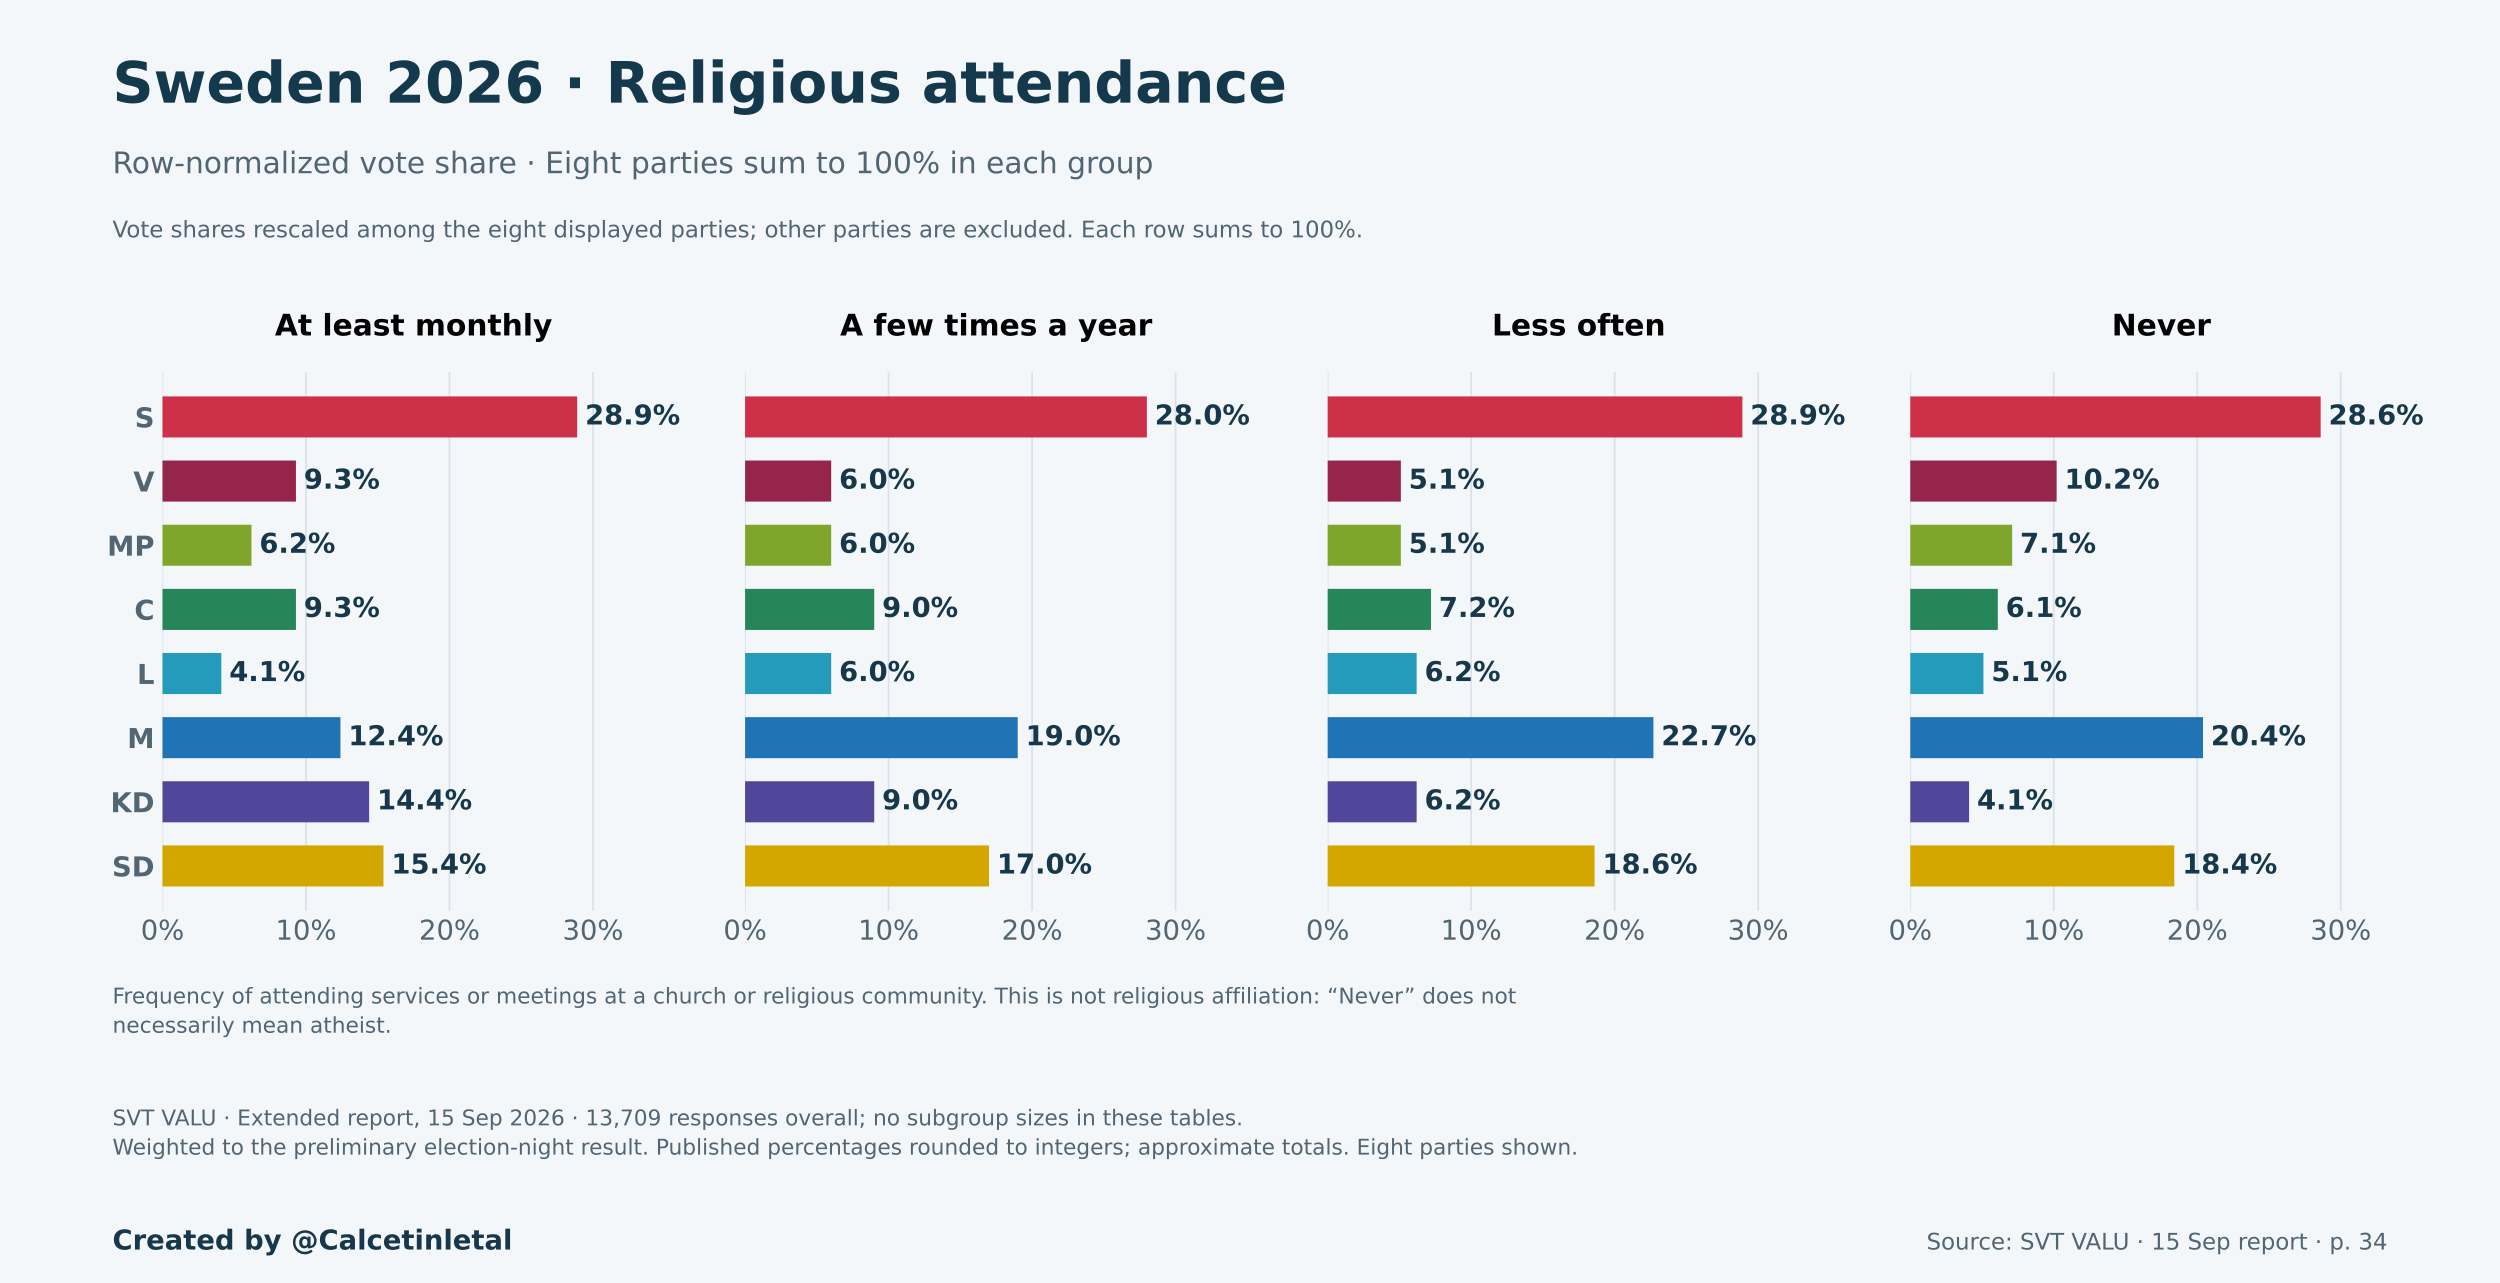
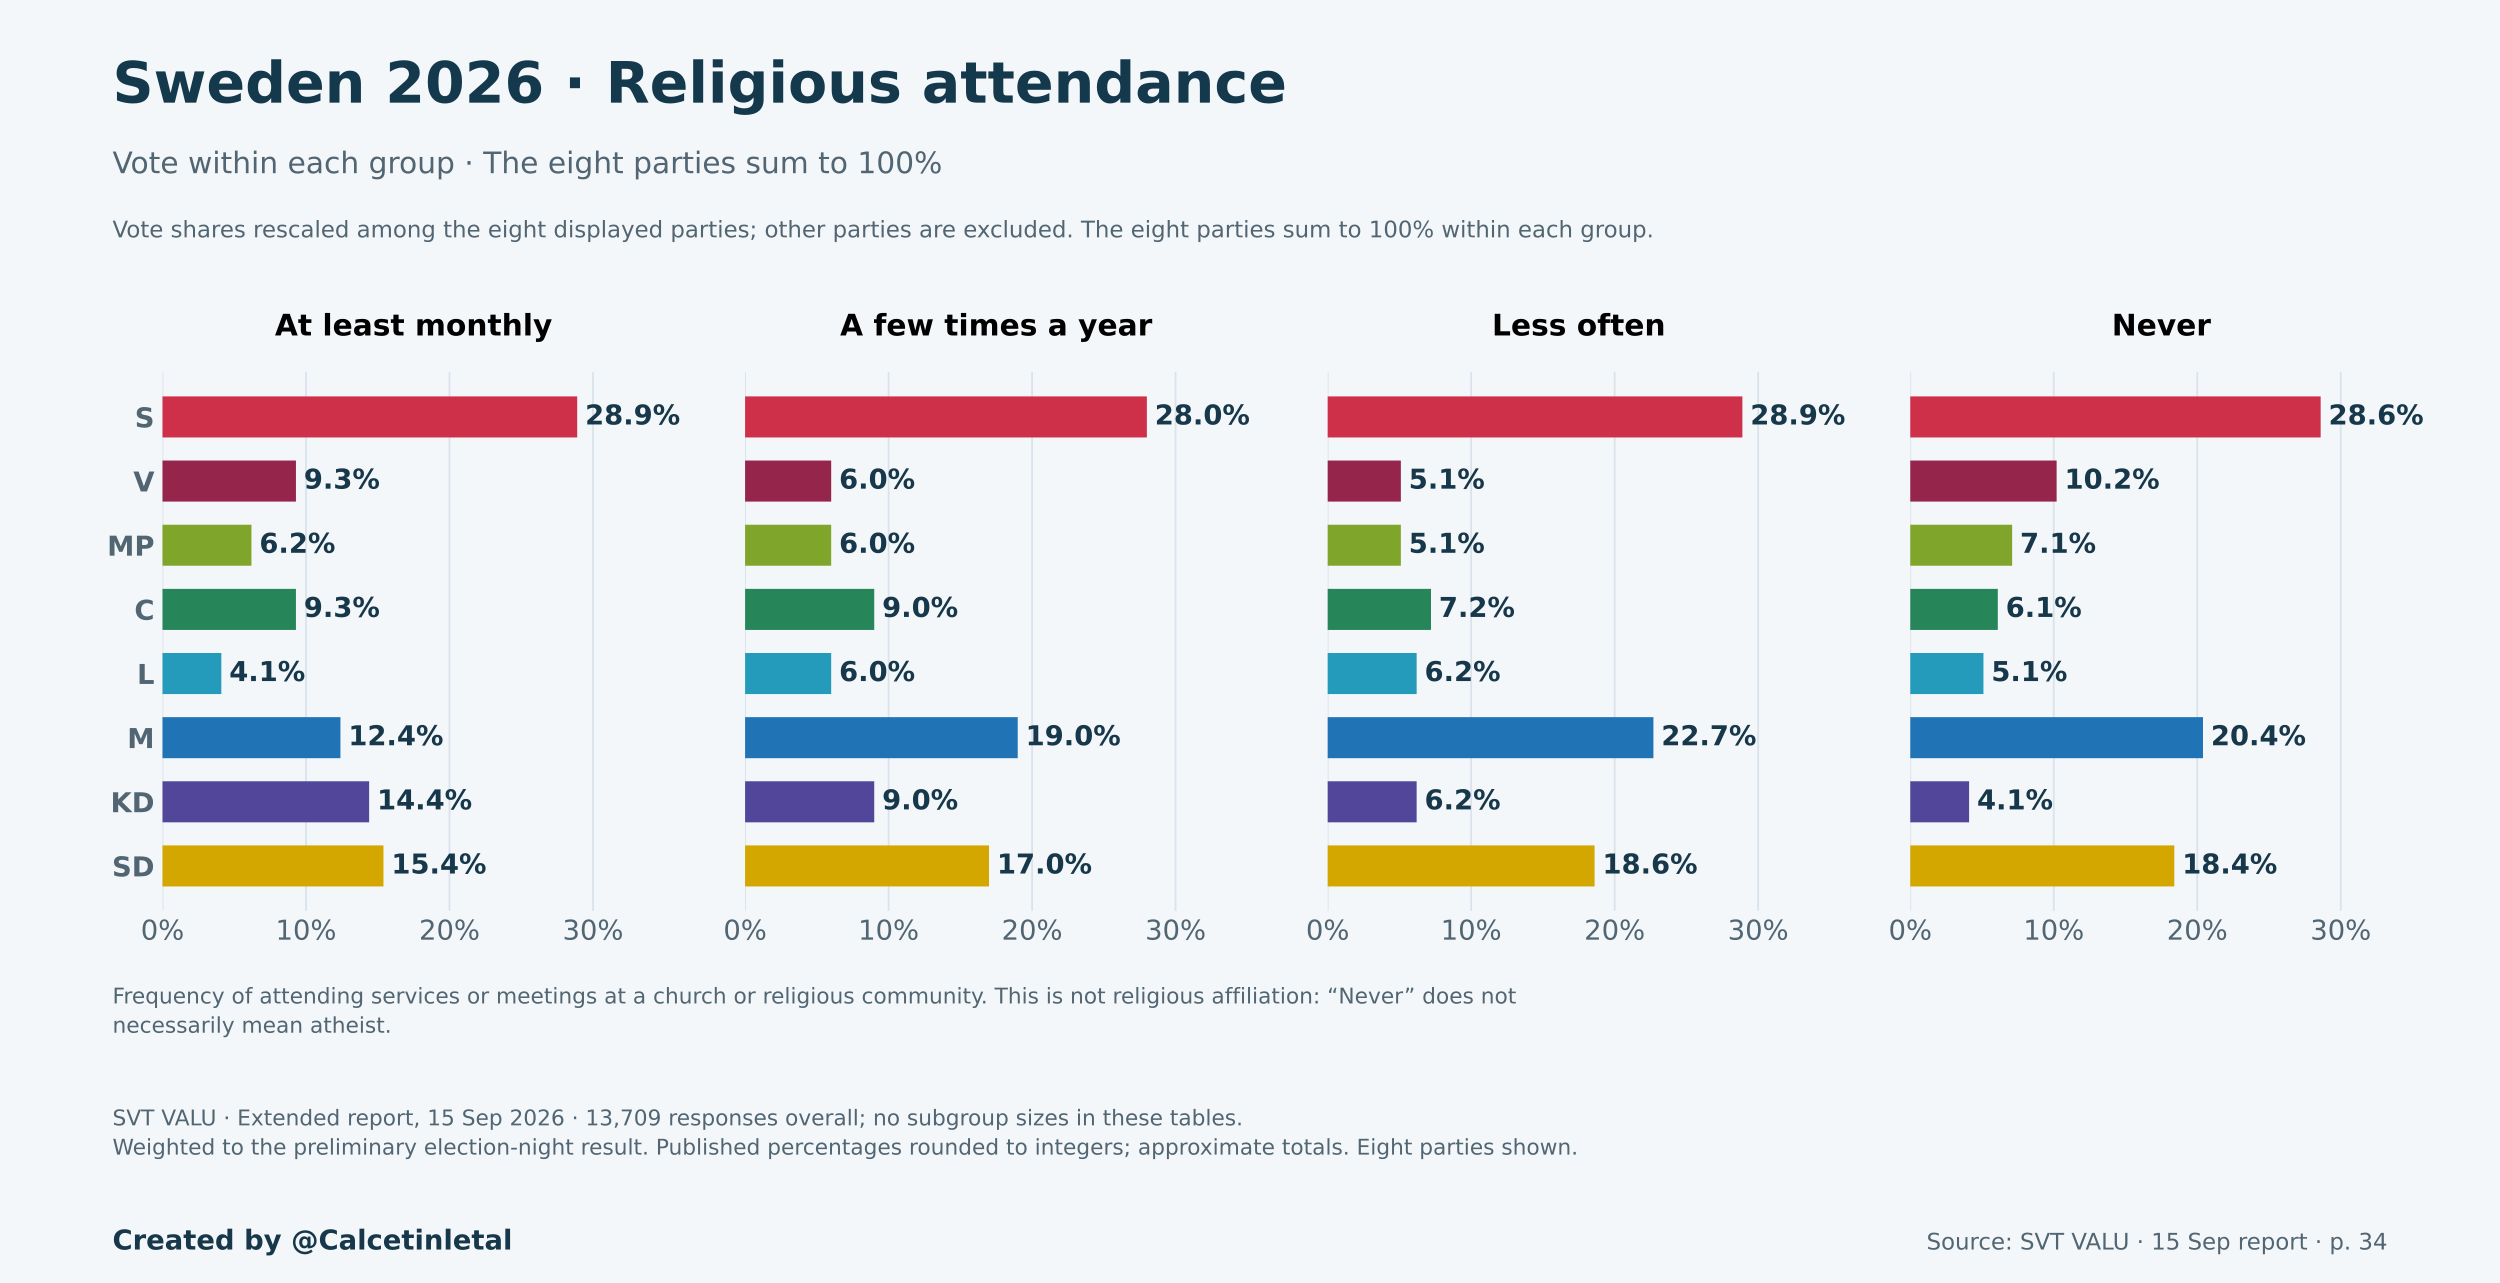
<svg xmlns="http://www.w3.org/2000/svg" xmlns:xlink="http://www.w3.org/1999/xlink" width="1094.4pt" height="561.6pt" viewBox="0 0 1094.4 561.6" version="1.1">
  <defs>
    <style type="text/css">*{stroke-linejoin: round; stroke-linecap: butt}</style>
  </defs>
  <g id="figure_1">
    <g id="patch_1">
      <path d="M 0 561.6 L 1094.4 561.6 L 1094.4 0 L 0 0 z " style="fill: #f4f7fa" />
    </g>
    <g id="axes_1">
      <g id="patch_2">
        <path d="M 71.136 398.736 L 290.993 398.736 L 290.993 162.864 L 71.136 162.864 z " style="fill: #f4f7fa" />
      </g>
      <g id="matplotlib.axis_1">
        <g id="xtick_1">
          <g id="line2d_1">
-             <path d="M 71.136 398.736 L 71.136 162.864 " clip-path="url(#p30f54f03a2)" style="fill: none; stroke: #dae3eb; stroke-width: 0.8; stroke-linecap: square" />
+             <path d="M 71.136 398.736 L 71.136 162.864 " clip-path="url(#p573b349547)" style="fill: none; stroke: #dae3eb; stroke-width: 0.8; stroke-linecap: square" />
          </g>
          <g id="line2d_2" />
          <g id="text_1">
            <text style="font-size: 12px; font-family: 'DejaVu Sans'; text-anchor: middle; fill: #516572" x="71.136" y="411.354" transform="rotate(-0 71.136 411.3541)">0%</text>
          </g>
        </g>
        <g id="xtick_2">
          <g id="line2d_3">
-             <path d="M 133.952 398.736 L 133.952 162.864 " clip-path="url(#p30f54f03a2)" style="fill: none; stroke: #dae3eb; stroke-width: 0.8; stroke-linecap: square" />
+             <path d="M 133.952 398.736 L 133.952 162.864 " clip-path="url(#p573b349547)" style="fill: none; stroke: #dae3eb; stroke-width: 0.8; stroke-linecap: square" />
          </g>
          <g id="line2d_4" />
          <g id="text_2">
            <text style="font-size: 12px; font-family: 'DejaVu Sans'; text-anchor: middle; fill: #516572" x="133.952" y="411.354" transform="rotate(-0 133.9523 411.3541)">10%</text>
          </g>
        </g>
        <g id="xtick_3">
          <g id="line2d_5">
-             <path d="M 196.769 398.736 L 196.769 162.864 " clip-path="url(#p30f54f03a2)" style="fill: none; stroke: #dae3eb; stroke-width: 0.8; stroke-linecap: square" />
+             <path d="M 196.769 398.736 L 196.769 162.864 " clip-path="url(#p573b349547)" style="fill: none; stroke: #dae3eb; stroke-width: 0.8; stroke-linecap: square" />
          </g>
          <g id="line2d_6" />
          <g id="text_3">
            <text style="font-size: 12px; font-family: 'DejaVu Sans'; text-anchor: middle; fill: #516572" x="196.769" y="411.354" transform="rotate(-0 196.7687 411.3541)">20%</text>
          </g>
        </g>
        <g id="xtick_4">
          <g id="line2d_7">
-             <path d="M 259.585 398.736 L 259.585 162.864 " clip-path="url(#p30f54f03a2)" style="fill: none; stroke: #dae3eb; stroke-width: 0.8; stroke-linecap: square" />
+             <path d="M 259.585 398.736 L 259.585 162.864 " clip-path="url(#p573b349547)" style="fill: none; stroke: #dae3eb; stroke-width: 0.8; stroke-linecap: square" />
          </g>
          <g id="line2d_8" />
          <g id="text_4">
            <text style="font-size: 12px; font-family: 'DejaVu Sans'; text-anchor: middle; fill: #516572" x="259.585" y="411.354" transform="rotate(-0 259.585 411.3541)">30%</text>
          </g>
        </g>
      </g>
      <g id="matplotlib.axis_2">
        <g id="ytick_1">
          <g id="line2d_9" />
          <g id="text_5">
            <text style="font-weight: 700; font-size: 12px; font-family: 'DejaVu Sans'; text-anchor: end; fill: #516572" x="67.636" y="187.079" transform="rotate(-0 67.636 187.0791)">S</text>
          </g>
        </g>
        <g id="ytick_2">
          <g id="line2d_10" />
          <g id="text_6">
            <text style="font-weight: 700; font-size: 12px; font-family: 'DejaVu Sans'; text-anchor: end; fill: #516572" x="67.636" y="215.159" transform="rotate(-0 67.636 215.1591)">V</text>
          </g>
        </g>
        <g id="ytick_3">
          <g id="line2d_11" />
          <g id="text_7">
            <text style="font-weight: 700; font-size: 12px; font-family: 'DejaVu Sans'; text-anchor: end; fill: #516572" x="67.636" y="243.239" transform="rotate(-0 67.636 243.2391)">MP</text>
          </g>
        </g>
        <g id="ytick_4">
          <g id="line2d_12" />
          <g id="text_8">
            <text style="font-weight: 700; font-size: 12px; font-family: 'DejaVu Sans'; text-anchor: end; fill: #516572" x="67.636" y="271.319" transform="rotate(-0 67.636 271.3191)">C</text>
          </g>
        </g>
        <g id="ytick_5">
          <g id="line2d_13" />
          <g id="text_9">
            <text style="font-weight: 700; font-size: 12px; font-family: 'DejaVu Sans'; text-anchor: end; fill: #516572" x="67.636" y="299.399" transform="rotate(-0 67.636 299.3991)">L</text>
          </g>
        </g>
        <g id="ytick_6">
          <g id="line2d_14" />
          <g id="text_10">
            <text style="font-weight: 700; font-size: 12px; font-family: 'DejaVu Sans'; text-anchor: end; fill: #516572" x="67.636" y="327.479" transform="rotate(-0 67.636 327.4791)">M</text>
          </g>
        </g>
        <g id="ytick_7">
          <g id="line2d_15" />
          <g id="text_11">
            <text style="font-weight: 700; font-size: 12px; font-family: 'DejaVu Sans'; text-anchor: end; fill: #516572" x="67.636" y="355.559" transform="rotate(-0 67.636 355.5591)">KD</text>
          </g>
        </g>
        <g id="ytick_8">
          <g id="line2d_16" />
          <g id="text_12">
            <text style="font-weight: 700; font-size: 12px; font-family: 'DejaVu Sans'; text-anchor: end; fill: #516572" x="67.636" y="383.639" transform="rotate(-0 67.636 383.6391)">SD</text>
          </g>
        </g>
      </g>
      <g id="patch_3">
-         <path d="M 71.136 173.534 L 252.675 173.534 L 252.675 191.506 L 71.136 191.506 z " clip-path="url(#p30f54f03a2)" style="fill: #cf3049" />
+         <path d="M 71.136 173.534 L 252.675 173.534 L 252.675 191.506 L 71.136 191.506 z " clip-path="url(#p573b349547)" style="fill: #cf3049" />
      </g>
      <g id="patch_4">
-         <path d="M 71.136 201.614 L 129.555 201.614 L 129.555 219.586 L 71.136 219.586 z " clip-path="url(#p30f54f03a2)" style="fill: #96254b" />
+         <path d="M 71.136 201.614 L 129.555 201.614 L 129.555 219.586 L 71.136 219.586 z " clip-path="url(#p573b349547)" style="fill: #96254b" />
      </g>
      <g id="patch_5">
-         <path d="M 71.136 229.694 L 110.082 229.694 L 110.082 247.666 L 71.136 247.666 z " clip-path="url(#p30f54f03a2)" style="fill: #80a52b" />
+         <path d="M 71.136 229.694 L 110.082 229.694 L 110.082 247.666 L 71.136 247.666 z " clip-path="url(#p573b349547)" style="fill: #80a52b" />
      </g>
      <g id="patch_6">
-         <path d="M 71.136 257.774 L 129.555 257.774 L 129.555 275.746 L 71.136 275.746 z " clip-path="url(#p30f54f03a2)" style="fill: #268659" />
+         <path d="M 71.136 257.774 L 129.555 257.774 L 129.555 275.746 L 71.136 275.746 z " clip-path="url(#p573b349547)" style="fill: #268659" />
      </g>
      <g id="patch_7">
-         <path d="M 71.136 285.854 L 96.891 285.854 L 96.891 303.826 L 71.136 303.826 z " clip-path="url(#p30f54f03a2)" style="fill: #259bbb" />
+         <path d="M 71.136 285.854 L 96.891 285.854 L 96.891 303.826 L 71.136 303.826 z " clip-path="url(#p573b349547)" style="fill: #259bbb" />
      </g>
      <g id="patch_8">
-         <path d="M 71.136 313.934 L 149.028 313.934 L 149.028 331.906 L 71.136 331.906 z " clip-path="url(#p30f54f03a2)" style="fill: #2074b6" />
+         <path d="M 71.136 313.934 L 149.028 313.934 L 149.028 331.906 L 71.136 331.906 z " clip-path="url(#p573b349547)" style="fill: #2074b6" />
      </g>
      <g id="patch_9">
-         <path d="M 71.136 342.014 L 161.592 342.014 L 161.592 359.986 L 71.136 359.986 z " clip-path="url(#p30f54f03a2)" style="fill: #51469a" />
+         <path d="M 71.136 342.014 L 161.592 342.014 L 161.592 359.986 L 71.136 359.986 z " clip-path="url(#p573b349547)" style="fill: #51469a" />
      </g>
      <g id="patch_10">
-         <path d="M 71.136 370.094 L 167.873 370.094 L 167.873 388.066 L 71.136 388.066 z " clip-path="url(#p30f54f03a2)" style="fill: #d3a700" />
+         <path d="M 71.136 370.094 L 167.873 370.094 L 167.873 388.066 L 71.136 388.066 z " clip-path="url(#p573b349547)" style="fill: #d3a700" />
      </g>
      <g id="text_13">
        <text style="font-weight: 700; font-size: 12px; font-family: 'DejaVu Sans'; text-anchor: start; fill: #17384a" x="256.13" y="185.831" transform="rotate(-0 256.1301 185.8313)">28.9%</text>
      </g>
      <g id="text_14">
        <text style="font-weight: 700; font-size: 12px; font-family: 'DejaVu Sans'; text-anchor: start; fill: #17384a" x="133.01" y="213.911" transform="rotate(-0 133.0101 213.9112)">9.3%</text>
      </g>
      <g id="text_15">
        <text style="font-weight: 700; font-size: 12px; font-family: 'DejaVu Sans'; text-anchor: start; fill: #17384a" x="113.537" y="241.991" transform="rotate(-0 113.537 241.9913)">6.2%</text>
      </g>
      <g id="text_16">
        <text style="font-weight: 700; font-size: 12px; font-family: 'DejaVu Sans'; text-anchor: start; fill: #17384a" x="133.01" y="270.071" transform="rotate(-0 133.0101 270.0713)">9.3%</text>
      </g>
      <g id="text_17">
        <text style="font-weight: 700; font-size: 12px; font-family: 'DejaVu Sans'; text-anchor: start; fill: #17384a" x="100.346" y="298.151" transform="rotate(-0 100.3456 298.1513)">4.1%</text>
      </g>
      <g id="text_18">
        <text style="font-weight: 700; font-size: 12px; font-family: 'DejaVu Sans'; text-anchor: start; fill: #17384a" x="152.483" y="326.231" transform="rotate(-0 152.4831 326.2312)">12.4%</text>
      </g>
      <g id="text_19">
        <text style="font-weight: 700; font-size: 12px; font-family: 'DejaVu Sans'; text-anchor: start; fill: #17384a" x="165.046" y="354.311" transform="rotate(-0 165.0464 354.3112)">14.4%</text>
      </g>
      <g id="text_20">
        <text style="font-weight: 700; font-size: 12px; font-family: 'DejaVu Sans'; text-anchor: start; fill: #17384a" x="171.328" y="382.391" transform="rotate(-0 171.328 382.3913)">15.4%</text>
      </g>
      <g id="text_21">
        <text style="font-weight: 700; font-size: 13px; font-family: 'DejaVu Sans'; text-anchor: middle" x="181.065" y="146.864" transform="rotate(-0 181.0646 146.864)">At least monthly</text>
      </g>
    </g>
    <g id="axes_2">
      <g id="patch_11">
        <path d="M 326.17 398.736 L 546.027 398.736 L 546.027 162.864 L 326.17 162.864 z " style="fill: #f4f7fa" />
      </g>
      <g id="matplotlib.axis_3">
        <g id="xtick_5">
          <g id="line2d_17">
-             <path d="M 326.17 398.736 L 326.17 162.864 " clip-path="url(#p0a8c7c5f40)" style="fill: none; stroke: #dae3eb; stroke-width: 0.8; stroke-linecap: square" />
+             <path d="M 326.17 398.736 L 326.17 162.864 " clip-path="url(#pc23da61358)" style="fill: none; stroke: #dae3eb; stroke-width: 0.8; stroke-linecap: square" />
          </g>
          <g id="line2d_18" />
          <g id="text_22">
            <text style="font-size: 12px; font-family: 'DejaVu Sans'; text-anchor: middle; fill: #516572" x="326.17" y="411.354" transform="rotate(-0 326.1703 411.3541)">0%</text>
          </g>
        </g>
        <g id="xtick_6">
          <g id="line2d_19">
-             <path d="M 388.987 398.736 L 388.987 162.864 " clip-path="url(#p0a8c7c5f40)" style="fill: none; stroke: #dae3eb; stroke-width: 0.8; stroke-linecap: square" />
+             <path d="M 388.987 398.736 L 388.987 162.864 " clip-path="url(#pc23da61358)" style="fill: none; stroke: #dae3eb; stroke-width: 0.8; stroke-linecap: square" />
          </g>
          <g id="line2d_20" />
          <g id="text_23">
            <text style="font-size: 12px; font-family: 'DejaVu Sans'; text-anchor: middle; fill: #516572" x="388.987" y="411.354" transform="rotate(-0 388.9866 411.3541)">10%</text>
          </g>
        </g>
        <g id="xtick_7">
          <g id="line2d_21">
-             <path d="M 451.803 398.736 L 451.803 162.864 " clip-path="url(#p0a8c7c5f40)" style="fill: none; stroke: #dae3eb; stroke-width: 0.8; stroke-linecap: square" />
+             <path d="M 451.803 398.736 L 451.803 162.864 " clip-path="url(#pc23da61358)" style="fill: none; stroke: #dae3eb; stroke-width: 0.8; stroke-linecap: square" />
          </g>
          <g id="line2d_22" />
          <g id="text_24">
            <text style="font-size: 12px; font-family: 'DejaVu Sans'; text-anchor: middle; fill: #516572" x="451.803" y="411.354" transform="rotate(-0 451.8029 411.3541)">20%</text>
          </g>
        </g>
        <g id="xtick_8">
          <g id="line2d_23">
-             <path d="M 514.619 398.736 L 514.619 162.864 " clip-path="url(#p0a8c7c5f40)" style="fill: none; stroke: #dae3eb; stroke-width: 0.8; stroke-linecap: square" />
+             <path d="M 514.619 398.736 L 514.619 162.864 " clip-path="url(#pc23da61358)" style="fill: none; stroke: #dae3eb; stroke-width: 0.8; stroke-linecap: square" />
          </g>
          <g id="line2d_24" />
          <g id="text_25">
            <text style="font-size: 12px; font-family: 'DejaVu Sans'; text-anchor: middle; fill: #516572" x="514.619" y="411.354" transform="rotate(-0 514.6193 411.3541)">30%</text>
          </g>
        </g>
      </g>
      <g id="matplotlib.axis_4">
        <g id="ytick_9">
          <g id="line2d_25" />
        </g>
        <g id="ytick_10">
          <g id="line2d_26" />
        </g>
        <g id="ytick_11">
          <g id="line2d_27" />
        </g>
        <g id="ytick_12">
          <g id="line2d_28" />
        </g>
        <g id="ytick_13">
          <g id="line2d_29" />
        </g>
        <g id="ytick_14">
          <g id="line2d_30" />
        </g>
        <g id="ytick_15">
          <g id="line2d_31" />
        </g>
        <g id="ytick_16">
          <g id="line2d_32" />
        </g>
      </g>
      <g id="patch_12">
-         <path d="M 326.17 173.534 L 502.056 173.534 L 502.056 191.506 L 326.17 191.506 z " clip-path="url(#p0a8c7c5f40)" style="fill: #cf3049" />
+         <path d="M 326.17 173.534 L 502.056 173.534 L 502.056 191.506 L 326.17 191.506 z " clip-path="url(#pc23da61358)" style="fill: #cf3049" />
      </g>
      <g id="patch_13">
-         <path d="M 326.17 201.614 L 363.86 201.614 L 363.86 219.586 L 326.17 219.586 z " clip-path="url(#p0a8c7c5f40)" style="fill: #96254b" />
+         <path d="M 326.17 201.614 L 363.86 201.614 L 363.86 219.586 L 326.17 219.586 z " clip-path="url(#pc23da61358)" style="fill: #96254b" />
      </g>
      <g id="patch_14">
-         <path d="M 326.17 229.694 L 363.86 229.694 L 363.86 247.666 L 326.17 247.666 z " clip-path="url(#p0a8c7c5f40)" style="fill: #80a52b" />
+         <path d="M 326.17 229.694 L 363.86 229.694 L 363.86 247.666 L 326.17 247.666 z " clip-path="url(#pc23da61358)" style="fill: #80a52b" />
      </g>
      <g id="patch_15">
-         <path d="M 326.17 257.774 L 382.705 257.774 L 382.705 275.746 L 326.17 275.746 z " clip-path="url(#p0a8c7c5f40)" style="fill: #268659" />
+         <path d="M 326.17 257.774 L 382.705 257.774 L 382.705 275.746 L 326.17 275.746 z " clip-path="url(#pc23da61358)" style="fill: #268659" />
      </g>
      <g id="patch_16">
-         <path d="M 326.17 285.854 L 363.86 285.854 L 363.86 303.826 L 326.17 303.826 z " clip-path="url(#p0a8c7c5f40)" style="fill: #259bbb" />
+         <path d="M 326.17 285.854 L 363.86 285.854 L 363.86 303.826 L 326.17 303.826 z " clip-path="url(#pc23da61358)" style="fill: #259bbb" />
      </g>
      <g id="patch_17">
-         <path d="M 326.17 313.934 L 445.521 313.934 L 445.521 331.906 L 326.17 331.906 z " clip-path="url(#p0a8c7c5f40)" style="fill: #2074b6" />
+         <path d="M 326.17 313.934 L 445.521 313.934 L 445.521 331.906 L 326.17 331.906 z " clip-path="url(#pc23da61358)" style="fill: #2074b6" />
      </g>
      <g id="patch_18">
-         <path d="M 326.17 342.014 L 382.705 342.014 L 382.705 359.986 L 326.17 359.986 z " clip-path="url(#p0a8c7c5f40)" style="fill: #51469a" />
+         <path d="M 326.17 342.014 L 382.705 342.014 L 382.705 359.986 L 326.17 359.986 z " clip-path="url(#pc23da61358)" style="fill: #51469a" />
      </g>
      <g id="patch_19">
-         <path d="M 326.17 370.094 L 432.958 370.094 L 432.958 388.066 L 326.17 388.066 z " clip-path="url(#p0a8c7c5f40)" style="fill: #d3a700" />
+         <path d="M 326.17 370.094 L 432.958 370.094 L 432.958 388.066 L 326.17 388.066 z " clip-path="url(#pc23da61358)" style="fill: #d3a700" />
      </g>
      <g id="text_26">
        <text style="font-weight: 700; font-size: 12px; font-family: 'DejaVu Sans'; text-anchor: start; fill: #17384a" x="505.511" y="185.831" transform="rotate(-0 505.5109 185.8313)">28.0%</text>
      </g>
      <g id="text_27">
        <text style="font-weight: 700; font-size: 12px; font-family: 'DejaVu Sans'; text-anchor: start; fill: #17384a" x="367.315" y="213.911" transform="rotate(-0 367.315 213.9112)">6.0%</text>
      </g>
      <g id="text_28">
        <text style="font-weight: 700; font-size: 12px; font-family: 'DejaVu Sans'; text-anchor: start; fill: #17384a" x="367.315" y="241.991" transform="rotate(-0 367.315 241.9913)">6.0%</text>
      </g>
      <g id="text_29">
        <text style="font-weight: 700; font-size: 12px; font-family: 'DejaVu Sans'; text-anchor: start; fill: #17384a" x="386.16" y="270.071" transform="rotate(-0 386.1599 270.0713)">9.0%</text>
      </g>
      <g id="text_30">
        <text style="font-weight: 700; font-size: 12px; font-family: 'DejaVu Sans'; text-anchor: start; fill: #17384a" x="367.315" y="298.151" transform="rotate(-0 367.315 298.1513)">6.0%</text>
      </g>
      <g id="text_31">
        <text style="font-weight: 700; font-size: 12px; font-family: 'DejaVu Sans'; text-anchor: start; fill: #17384a" x="448.976" y="326.231" transform="rotate(-0 448.9762 326.2312)">19.0%</text>
      </g>
      <g id="text_32">
        <text style="font-weight: 700; font-size: 12px; font-family: 'DejaVu Sans'; text-anchor: start; fill: #17384a" x="386.16" y="354.311" transform="rotate(-0 386.1599 354.3112)">9.0%</text>
      </g>
      <g id="text_33">
        <text style="font-weight: 700; font-size: 12px; font-family: 'DejaVu Sans'; text-anchor: start; fill: #17384a" x="436.413" y="382.391" transform="rotate(-0 436.4129 382.3913)">17.0%</text>
      </g>
      <g id="text_34">
        <text style="font-weight: 700; font-size: 13px; font-family: 'DejaVu Sans'; text-anchor: middle" x="436.099" y="146.864" transform="rotate(-0 436.0989 146.864)">A few times a year</text>
      </g>
    </g>
    <g id="axes_3">
      <g id="patch_20">
        <path d="M 581.205 398.736 L 801.062 398.736 L 801.062 162.864 L 581.205 162.864 z " style="fill: #f4f7fa" />
      </g>
      <g id="matplotlib.axis_5">
        <g id="xtick_9">
          <g id="line2d_33">
-             <path d="M 581.205 398.736 L 581.205 162.864 " clip-path="url(#p36aa6999e8)" style="fill: none; stroke: #dae3eb; stroke-width: 0.8; stroke-linecap: square" />
+             <path d="M 581.205 398.736 L 581.205 162.864 " clip-path="url(#p5c5b08e9af)" style="fill: none; stroke: #dae3eb; stroke-width: 0.8; stroke-linecap: square" />
          </g>
          <g id="line2d_34" />
          <g id="text_35">
            <text style="font-size: 12px; font-family: 'DejaVu Sans'; text-anchor: middle; fill: #516572" x="581.205" y="411.354" transform="rotate(-0 581.2046 411.3541)">0%</text>
          </g>
        </g>
        <g id="xtick_10">
          <g id="line2d_35">
-             <path d="M 644.021 398.736 L 644.021 162.864 " clip-path="url(#p36aa6999e8)" style="fill: none; stroke: #dae3eb; stroke-width: 0.8; stroke-linecap: square" />
+             <path d="M 644.021 398.736 L 644.021 162.864 " clip-path="url(#p5c5b08e9af)" style="fill: none; stroke: #dae3eb; stroke-width: 0.8; stroke-linecap: square" />
          </g>
          <g id="line2d_36" />
          <g id="text_36">
            <text style="font-size: 12px; font-family: 'DejaVu Sans'; text-anchor: middle; fill: #516572" x="644.021" y="411.354" transform="rotate(-0 644.0209 411.3541)">10%</text>
          </g>
        </g>
        <g id="xtick_11">
          <g id="line2d_37">
-             <path d="M 706.837 398.736 L 706.837 162.864 " clip-path="url(#p36aa6999e8)" style="fill: none; stroke: #dae3eb; stroke-width: 0.8; stroke-linecap: square" />
+             <path d="M 706.837 398.736 L 706.837 162.864 " clip-path="url(#p5c5b08e9af)" style="fill: none; stroke: #dae3eb; stroke-width: 0.8; stroke-linecap: square" />
          </g>
          <g id="line2d_38" />
          <g id="text_37">
            <text style="font-size: 12px; font-family: 'DejaVu Sans'; text-anchor: middle; fill: #516572" x="706.837" y="411.354" transform="rotate(-0 706.8372 411.3541)">20%</text>
          </g>
        </g>
        <g id="xtick_12">
          <g id="line2d_39">
-             <path d="M 769.654 398.736 L 769.654 162.864 " clip-path="url(#p36aa6999e8)" style="fill: none; stroke: #dae3eb; stroke-width: 0.8; stroke-linecap: square" />
+             <path d="M 769.654 398.736 L 769.654 162.864 " clip-path="url(#p5c5b08e9af)" style="fill: none; stroke: #dae3eb; stroke-width: 0.8; stroke-linecap: square" />
          </g>
          <g id="line2d_40" />
          <g id="text_38">
            <text style="font-size: 12px; font-family: 'DejaVu Sans'; text-anchor: middle; fill: #516572" x="769.654" y="411.354" transform="rotate(-0 769.6536 411.3541)">30%</text>
          </g>
        </g>
      </g>
      <g id="matplotlib.axis_6">
        <g id="ytick_17">
          <g id="line2d_41" />
        </g>
        <g id="ytick_18">
          <g id="line2d_42" />
        </g>
        <g id="ytick_19">
          <g id="line2d_43" />
        </g>
        <g id="ytick_20">
          <g id="line2d_44" />
        </g>
        <g id="ytick_21">
          <g id="line2d_45" />
        </g>
        <g id="ytick_22">
          <g id="line2d_46" />
        </g>
        <g id="ytick_23">
          <g id="line2d_47" />
        </g>
        <g id="ytick_24">
          <g id="line2d_48" />
        </g>
      </g>
      <g id="patch_21">
-         <path d="M 581.205 173.534 L 762.744 173.534 L 762.744 191.506 L 581.205 191.506 z " clip-path="url(#p36aa6999e8)" style="fill: #cf3049" />
+         <path d="M 581.205 173.534 L 762.744 173.534 L 762.744 191.506 L 581.205 191.506 z " clip-path="url(#p5c5b08e9af)" style="fill: #cf3049" />
      </g>
      <g id="patch_22">
-         <path d="M 581.205 201.614 L 613.241 201.614 L 613.241 219.586 L 581.205 219.586 z " clip-path="url(#p36aa6999e8)" style="fill: #96254b" />
+         <path d="M 581.205 201.614 L 613.241 201.614 L 613.241 219.586 L 581.205 219.586 z " clip-path="url(#p5c5b08e9af)" style="fill: #96254b" />
      </g>
      <g id="patch_23">
-         <path d="M 581.205 229.694 L 613.241 229.694 L 613.241 247.666 L 581.205 247.666 z " clip-path="url(#p36aa6999e8)" style="fill: #80a52b" />
+         <path d="M 581.205 229.694 L 613.241 229.694 L 613.241 247.666 L 581.205 247.666 z " clip-path="url(#p5c5b08e9af)" style="fill: #80a52b" />
      </g>
      <g id="patch_24">
-         <path d="M 581.205 257.774 L 626.432 257.774 L 626.432 275.746 L 581.205 275.746 z " clip-path="url(#p36aa6999e8)" style="fill: #268659" />
+         <path d="M 581.205 257.774 L 626.432 257.774 L 626.432 275.746 L 581.205 275.746 z " clip-path="url(#p5c5b08e9af)" style="fill: #268659" />
      </g>
      <g id="patch_25">
-         <path d="M 581.205 285.854 L 620.151 285.854 L 620.151 303.826 L 581.205 303.826 z " clip-path="url(#p36aa6999e8)" style="fill: #259bbb" />
+         <path d="M 581.205 285.854 L 620.151 285.854 L 620.151 303.826 L 581.205 303.826 z " clip-path="url(#p5c5b08e9af)" style="fill: #259bbb" />
      </g>
      <g id="patch_26">
-         <path d="M 581.205 313.934 L 723.798 313.934 L 723.798 331.906 L 581.205 331.906 z " clip-path="url(#p36aa6999e8)" style="fill: #2074b6" />
+         <path d="M 581.205 313.934 L 723.798 313.934 L 723.798 331.906 L 581.205 331.906 z " clip-path="url(#p5c5b08e9af)" style="fill: #2074b6" />
      </g>
      <g id="patch_27">
-         <path d="M 581.205 342.014 L 620.151 342.014 L 620.151 359.986 L 581.205 359.986 z " clip-path="url(#p36aa6999e8)" style="fill: #51469a" />
+         <path d="M 581.205 342.014 L 620.151 342.014 L 620.151 359.986 L 581.205 359.986 z " clip-path="url(#p5c5b08e9af)" style="fill: #51469a" />
      </g>
      <g id="patch_28">
-         <path d="M 581.205 370.094 L 698.043 370.094 L 698.043 388.066 L 581.205 388.066 z " clip-path="url(#p36aa6999e8)" style="fill: #d3a700" />
+         <path d="M 581.205 370.094 L 698.043 370.094 L 698.043 388.066 L 581.205 388.066 z " clip-path="url(#p5c5b08e9af)" style="fill: #d3a700" />
      </g>
      <g id="text_39">
        <text style="font-weight: 700; font-size: 12px; font-family: 'DejaVu Sans'; text-anchor: start; fill: #17384a" x="766.199" y="185.831" transform="rotate(-0 766.1987 185.8313)">28.9%</text>
      </g>
      <g id="text_40">
        <text style="font-weight: 700; font-size: 12px; font-family: 'DejaVu Sans'; text-anchor: start; fill: #17384a" x="616.696" y="213.911" transform="rotate(-0 616.6958 213.9112)">5.1%</text>
      </g>
      <g id="text_41">
        <text style="font-weight: 700; font-size: 12px; font-family: 'DejaVu Sans'; text-anchor: start; fill: #17384a" x="616.696" y="241.991" transform="rotate(-0 616.6958 241.9913)">5.1%</text>
      </g>
      <g id="text_42">
        <text style="font-weight: 700; font-size: 12px; font-family: 'DejaVu Sans'; text-anchor: start; fill: #17384a" x="629.887" y="270.071" transform="rotate(-0 629.8872 270.0713)">7.2%</text>
      </g>
      <g id="text_43">
        <text style="font-weight: 700; font-size: 12px; font-family: 'DejaVu Sans'; text-anchor: start; fill: #17384a" x="623.606" y="298.151" transform="rotate(-0 623.6056 298.1513)">6.2%</text>
      </g>
      <g id="text_44">
        <text style="font-weight: 700; font-size: 12px; font-family: 'DejaVu Sans'; text-anchor: start; fill: #17384a" x="727.253" y="326.231" transform="rotate(-0 727.2525 326.2312)">22.7%</text>
      </g>
      <g id="text_45">
        <text style="font-weight: 700; font-size: 12px; font-family: 'DejaVu Sans'; text-anchor: start; fill: #17384a" x="623.606" y="354.311" transform="rotate(-0 623.6056 354.3112)">6.2%</text>
      </g>
      <g id="text_46">
        <text style="font-weight: 700; font-size: 12px; font-family: 'DejaVu Sans'; text-anchor: start; fill: #17384a" x="701.498" y="382.391" transform="rotate(-0 701.4978 382.3913)">18.6%</text>
      </g>
      <g id="text_47">
        <text style="font-weight: 700; font-size: 13px; font-family: 'DejaVu Sans'; text-anchor: middle" x="691.133" y="146.864" transform="rotate(-0 691.1331 146.864)">Less often</text>
      </g>
    </g>
    <g id="axes_4">
      <g id="patch_29">
        <path d="M 836.239 398.736 L 1056.096 398.736 L 1056.096 162.864 L 836.239 162.864 z " style="fill: #f4f7fa" />
      </g>
      <g id="matplotlib.axis_7">
        <g id="xtick_13">
          <g id="line2d_49">
-             <path d="M 836.239 398.736 L 836.239 162.864 " clip-path="url(#p53534c231b)" style="fill: none; stroke: #dae3eb; stroke-width: 0.8; stroke-linecap: square" />
+             <path d="M 836.239 398.736 L 836.239 162.864 " clip-path="url(#p415bf35d87)" style="fill: none; stroke: #dae3eb; stroke-width: 0.8; stroke-linecap: square" />
          </g>
          <g id="line2d_50" />
          <g id="text_48">
            <text style="font-size: 12px; font-family: 'DejaVu Sans'; text-anchor: middle; fill: #516572" x="836.239" y="411.354" transform="rotate(-0 836.2389 411.3541)">0%</text>
          </g>
        </g>
        <g id="xtick_14">
          <g id="line2d_51">
-             <path d="M 899.055 398.736 L 899.055 162.864 " clip-path="url(#p53534c231b)" style="fill: none; stroke: #dae3eb; stroke-width: 0.8; stroke-linecap: square" />
+             <path d="M 899.055 398.736 L 899.055 162.864 " clip-path="url(#p415bf35d87)" style="fill: none; stroke: #dae3eb; stroke-width: 0.8; stroke-linecap: square" />
          </g>
          <g id="line2d_52" />
          <g id="text_49">
            <text style="font-size: 12px; font-family: 'DejaVu Sans'; text-anchor: middle; fill: #516572" x="899.055" y="411.354" transform="rotate(-0 899.0552 411.3541)">10%</text>
          </g>
        </g>
        <g id="xtick_15">
          <g id="line2d_53">
-             <path d="M 961.872 398.736 L 961.872 162.864 " clip-path="url(#p53534c231b)" style="fill: none; stroke: #dae3eb; stroke-width: 0.8; stroke-linecap: square" />
+             <path d="M 961.872 398.736 L 961.872 162.864 " clip-path="url(#p415bf35d87)" style="fill: none; stroke: #dae3eb; stroke-width: 0.8; stroke-linecap: square" />
          </g>
          <g id="line2d_54" />
          <g id="text_50">
            <text style="font-size: 12px; font-family: 'DejaVu Sans'; text-anchor: middle; fill: #516572" x="961.872" y="411.354" transform="rotate(-0 961.8715 411.3541)">20%</text>
          </g>
        </g>
        <g id="xtick_16">
          <g id="line2d_55">
-             <path d="M 1024.688 398.736 L 1024.688 162.864 " clip-path="url(#p53534c231b)" style="fill: none; stroke: #dae3eb; stroke-width: 0.8; stroke-linecap: square" />
+             <path d="M 1024.688 398.736 L 1024.688 162.864 " clip-path="url(#p415bf35d87)" style="fill: none; stroke: #dae3eb; stroke-width: 0.8; stroke-linecap: square" />
          </g>
          <g id="line2d_56" />
          <g id="text_51">
            <text style="font-size: 12px; font-family: 'DejaVu Sans'; text-anchor: middle; fill: #516572" x="1024.688" y="411.354" transform="rotate(-0 1024.688 411.3541)">30%</text>
          </g>
        </g>
      </g>
      <g id="matplotlib.axis_8">
        <g id="ytick_25">
          <g id="line2d_57" />
        </g>
        <g id="ytick_26">
          <g id="line2d_58" />
        </g>
        <g id="ytick_27">
          <g id="line2d_59" />
        </g>
        <g id="ytick_28">
          <g id="line2d_60" />
        </g>
        <g id="ytick_29">
          <g id="line2d_61" />
        </g>
        <g id="ytick_30">
          <g id="line2d_62" />
        </g>
        <g id="ytick_31">
          <g id="line2d_63" />
        </g>
        <g id="ytick_32">
          <g id="line2d_64" />
        </g>
      </g>
      <g id="patch_30">
-         <path d="M 836.239 173.534 L 1015.894 173.534 L 1015.894 191.506 L 836.239 191.506 z " clip-path="url(#p53534c231b)" style="fill: #cf3049" />
+         <path d="M 836.239 173.534 L 1015.894 173.534 L 1015.894 191.506 L 836.239 191.506 z " clip-path="url(#p415bf35d87)" style="fill: #cf3049" />
      </g>
      <g id="patch_31">
-         <path d="M 836.239 201.614 L 900.312 201.614 L 900.312 219.586 L 836.239 219.586 z " clip-path="url(#p53534c231b)" style="fill: #96254b" />
+         <path d="M 836.239 201.614 L 900.312 201.614 L 900.312 219.586 L 836.239 219.586 z " clip-path="url(#p415bf35d87)" style="fill: #96254b" />
      </g>
      <g id="patch_32">
-         <path d="M 836.239 229.694 L 880.838 229.694 L 880.838 247.666 L 836.239 247.666 z " clip-path="url(#p53534c231b)" style="fill: #80a52b" />
+         <path d="M 836.239 229.694 L 880.838 229.694 L 880.838 247.666 L 836.239 247.666 z " clip-path="url(#p415bf35d87)" style="fill: #80a52b" />
      </g>
      <g id="patch_33">
-         <path d="M 836.239 257.774 L 874.557 257.774 L 874.557 275.746 L 836.239 275.746 z " clip-path="url(#p53534c231b)" style="fill: #268659" />
+         <path d="M 836.239 257.774 L 874.557 257.774 L 874.557 275.746 L 836.239 275.746 z " clip-path="url(#p415bf35d87)" style="fill: #268659" />
      </g>
      <g id="patch_34">
-         <path d="M 836.239 285.854 L 868.275 285.854 L 868.275 303.826 L 836.239 303.826 z " clip-path="url(#p53534c231b)" style="fill: #259bbb" />
+         <path d="M 836.239 285.854 L 868.275 285.854 L 868.275 303.826 L 836.239 303.826 z " clip-path="url(#p415bf35d87)" style="fill: #259bbb" />
      </g>
      <g id="patch_35">
-         <path d="M 836.239 313.934 L 964.384 313.934 L 964.384 331.906 L 836.239 331.906 z " clip-path="url(#p53534c231b)" style="fill: #2074b6" />
+         <path d="M 836.239 313.934 L 964.384 313.934 L 964.384 331.906 L 836.239 331.906 z " clip-path="url(#p415bf35d87)" style="fill: #2074b6" />
      </g>
      <g id="patch_36">
-         <path d="M 836.239 342.014 L 861.994 342.014 L 861.994 359.986 L 836.239 359.986 z " clip-path="url(#p53534c231b)" style="fill: #51469a" />
+         <path d="M 836.239 342.014 L 861.994 342.014 L 861.994 359.986 L 836.239 359.986 z " clip-path="url(#p415bf35d87)" style="fill: #51469a" />
      </g>
      <g id="patch_37">
-         <path d="M 836.239 370.094 L 951.821 370.094 L 951.821 388.066 L 836.239 388.066 z " clip-path="url(#p53534c231b)" style="fill: #d3a700" />
+         <path d="M 836.239 370.094 L 951.821 370.094 L 951.821 388.066 L 836.239 388.066 z " clip-path="url(#p415bf35d87)" style="fill: #d3a700" />
      </g>
      <g id="text_52">
        <text style="font-weight: 700; font-size: 12px; font-family: 'DejaVu Sans'; text-anchor: start; fill: #17384a" x="1019.348" y="185.831" transform="rotate(-0 1019.348 185.8313)">28.6%</text>
      </g>
      <g id="text_53">
        <text style="font-weight: 700; font-size: 12px; font-family: 'DejaVu Sans'; text-anchor: start; fill: #17384a" x="903.766" y="213.911" transform="rotate(-0 903.7664 213.9112)">10.2%</text>
      </g>
      <g id="text_54">
        <text style="font-weight: 700; font-size: 12px; font-family: 'DejaVu Sans'; text-anchor: start; fill: #17384a" x="884.293" y="241.991" transform="rotate(-0 884.2933 241.9913)">7.1%</text>
      </g>
      <g id="text_55">
        <text style="font-weight: 700; font-size: 12px; font-family: 'DejaVu Sans'; text-anchor: start; fill: #17384a" x="878.012" y="270.071" transform="rotate(-0 878.0117 270.0713)">6.1%</text>
      </g>
      <g id="text_56">
        <text style="font-weight: 700; font-size: 12px; font-family: 'DejaVu Sans'; text-anchor: start; fill: #17384a" x="871.73" y="298.151" transform="rotate(-0 871.7301 298.1513)">5.1%</text>
      </g>
      <g id="text_57">
        <text style="font-weight: 700; font-size: 12px; font-family: 'DejaVu Sans'; text-anchor: start; fill: #17384a" x="967.839" y="326.231" transform="rotate(-0 967.8391 326.2312)">20.4%</text>
      </g>
      <g id="text_58">
        <text style="font-weight: 700; font-size: 12px; font-family: 'DejaVu Sans'; text-anchor: start; fill: #17384a" x="865.448" y="354.311" transform="rotate(-0 865.4484 354.3112)">4.1%</text>
      </g>
      <g id="text_59">
        <text style="font-weight: 700; font-size: 12px; font-family: 'DejaVu Sans'; text-anchor: start; fill: #17384a" x="955.276" y="382.391" transform="rotate(-0 955.2758 382.3913)">18.4%</text>
      </g>
      <g id="text_60">
        <text style="font-weight: 700; font-size: 13px; font-family: 'DejaVu Sans'; text-anchor: middle" x="946.167" y="146.864" transform="rotate(-0 946.1674 146.864)">Never</text>
      </g>
    </g>
    <g id="text_61">
      <text style="font-weight: 700; font-size: 25px; font-family: 'DejaVu Sans'; text-anchor: start; fill: #15394c" x="49.248" y="44.928" transform="rotate(-0 49.248 44.928)">Sweden 2026 · Religious attendance</text>
    </g>
    <g id="text_62">
-       <text style="font-size: 13px; font-family: 'DejaVu Sans'; text-anchor: start; fill: #516572" x="49.248" y="75.816" transform="rotate(-0 49.248 75.816)">Row-normalized vote share · Eight parties sum to 100% in each group</text>
+       <text style="font-size: 13px; font-family: 'DejaVu Sans'; text-anchor: start; fill: #516572" x="49.248" y="75.816" transform="rotate(-0 49.248 75.816)">Vote within each group · The eight parties sum to 100%</text>
    </g>
    <g id="text_63">
-       <text style="font-size: 10px; font-family: 'DejaVu Sans'; text-anchor: start; fill: #516572" x="49.248" y="103.896" transform="rotate(-0 49.248 103.896)">Vote shares rescaled among the eight displayed parties; other parties are excluded. Each row sums to 100%.</text>
+       <text style="font-size: 10px; font-family: 'DejaVu Sans'; text-anchor: start; fill: #516572" x="49.248" y="103.896" transform="rotate(-0 49.248 103.896)">Vote shares rescaled among the eight displayed parties; other parties are excluded. The eight parties sum to 100% within each group.</text>
    </g>
    <g id="text_64">
      <text style="font-size: 9.5px; font-family: 'DejaVu Sans'; fill: #516572" transform="translate(49.248 439.2845)">Frequency of attending services or meetings at a church or religious community. This is not religious affiliation: “Never” does not</text>
      <text style="font-size: 9.5px; font-family: 'DejaVu Sans'; fill: #516572" transform="translate(49.248 452.088)">necessarily mean atheist.</text>
    </g>
    <g id="text_65">
      <text style="font-size: 9.5px; font-family: 'DejaVu Sans'; fill: #516572" transform="translate(49.248 492.6365)">SVT VALU · Extended report, 15 Sep 2026 · 13,709 responses overall; no subgroup sizes in these tables.</text>
      <text style="font-size: 9.5px; font-family: 'DejaVu Sans'; fill: #516572" transform="translate(49.248 505.44)">Weighted to the preliminary election-night result. Published percentages rounded to integers; approximate totals. Eight parties shown.</text>
    </g>
    <g id="text_66">
      <a xlink:href="https://x.com/Calcetinletal">
        <text style="font-weight: 700; font-size: 12px; font-family: 'DejaVu Sans'; text-anchor: start; fill: #17384a" x="49.248" y="546.998" transform="rotate(-0 49.248 546.9984)">Created by @Calcetinletal</text>
      </a>
    </g>
    <g id="text_67">
      <a xlink:href="https://omoss.svt.se/download/18.c7d6c981a0a583535d1535/1789484134179/Valu%202026%20seminarium%20260915.pdf#page=34">
        <text style="font-size: 10px; font-family: 'DejaVu Sans'; text-anchor: end; fill: #516572" x="1045.152" y="546.998" transform="rotate(-0 1045.152 546.9984)">Source: SVT VALU · 15 Sep report · p. 34</text>
      </a>
    </g>
  </g>
  <defs>
-     <clipPath id="p30f54f03a2">
+     <clipPath id="p573b349547">
      <rect x="71.136" y="162.864" width="219.857" height="235.872" />
    </clipPath>
-     <clipPath id="p0a8c7c5f40">
+     <clipPath id="pc23da61358">
      <rect x="326.17" y="162.864" width="219.857" height="235.872" />
    </clipPath>
-     <clipPath id="p36aa6999e8">
+     <clipPath id="p5c5b08e9af">
      <rect x="581.205" y="162.864" width="219.857" height="235.872" />
    </clipPath>
-     <clipPath id="p53534c231b">
+     <clipPath id="p415bf35d87">
      <rect x="836.239" y="162.864" width="219.857" height="235.872" />
    </clipPath>
  </defs>
</svg>
